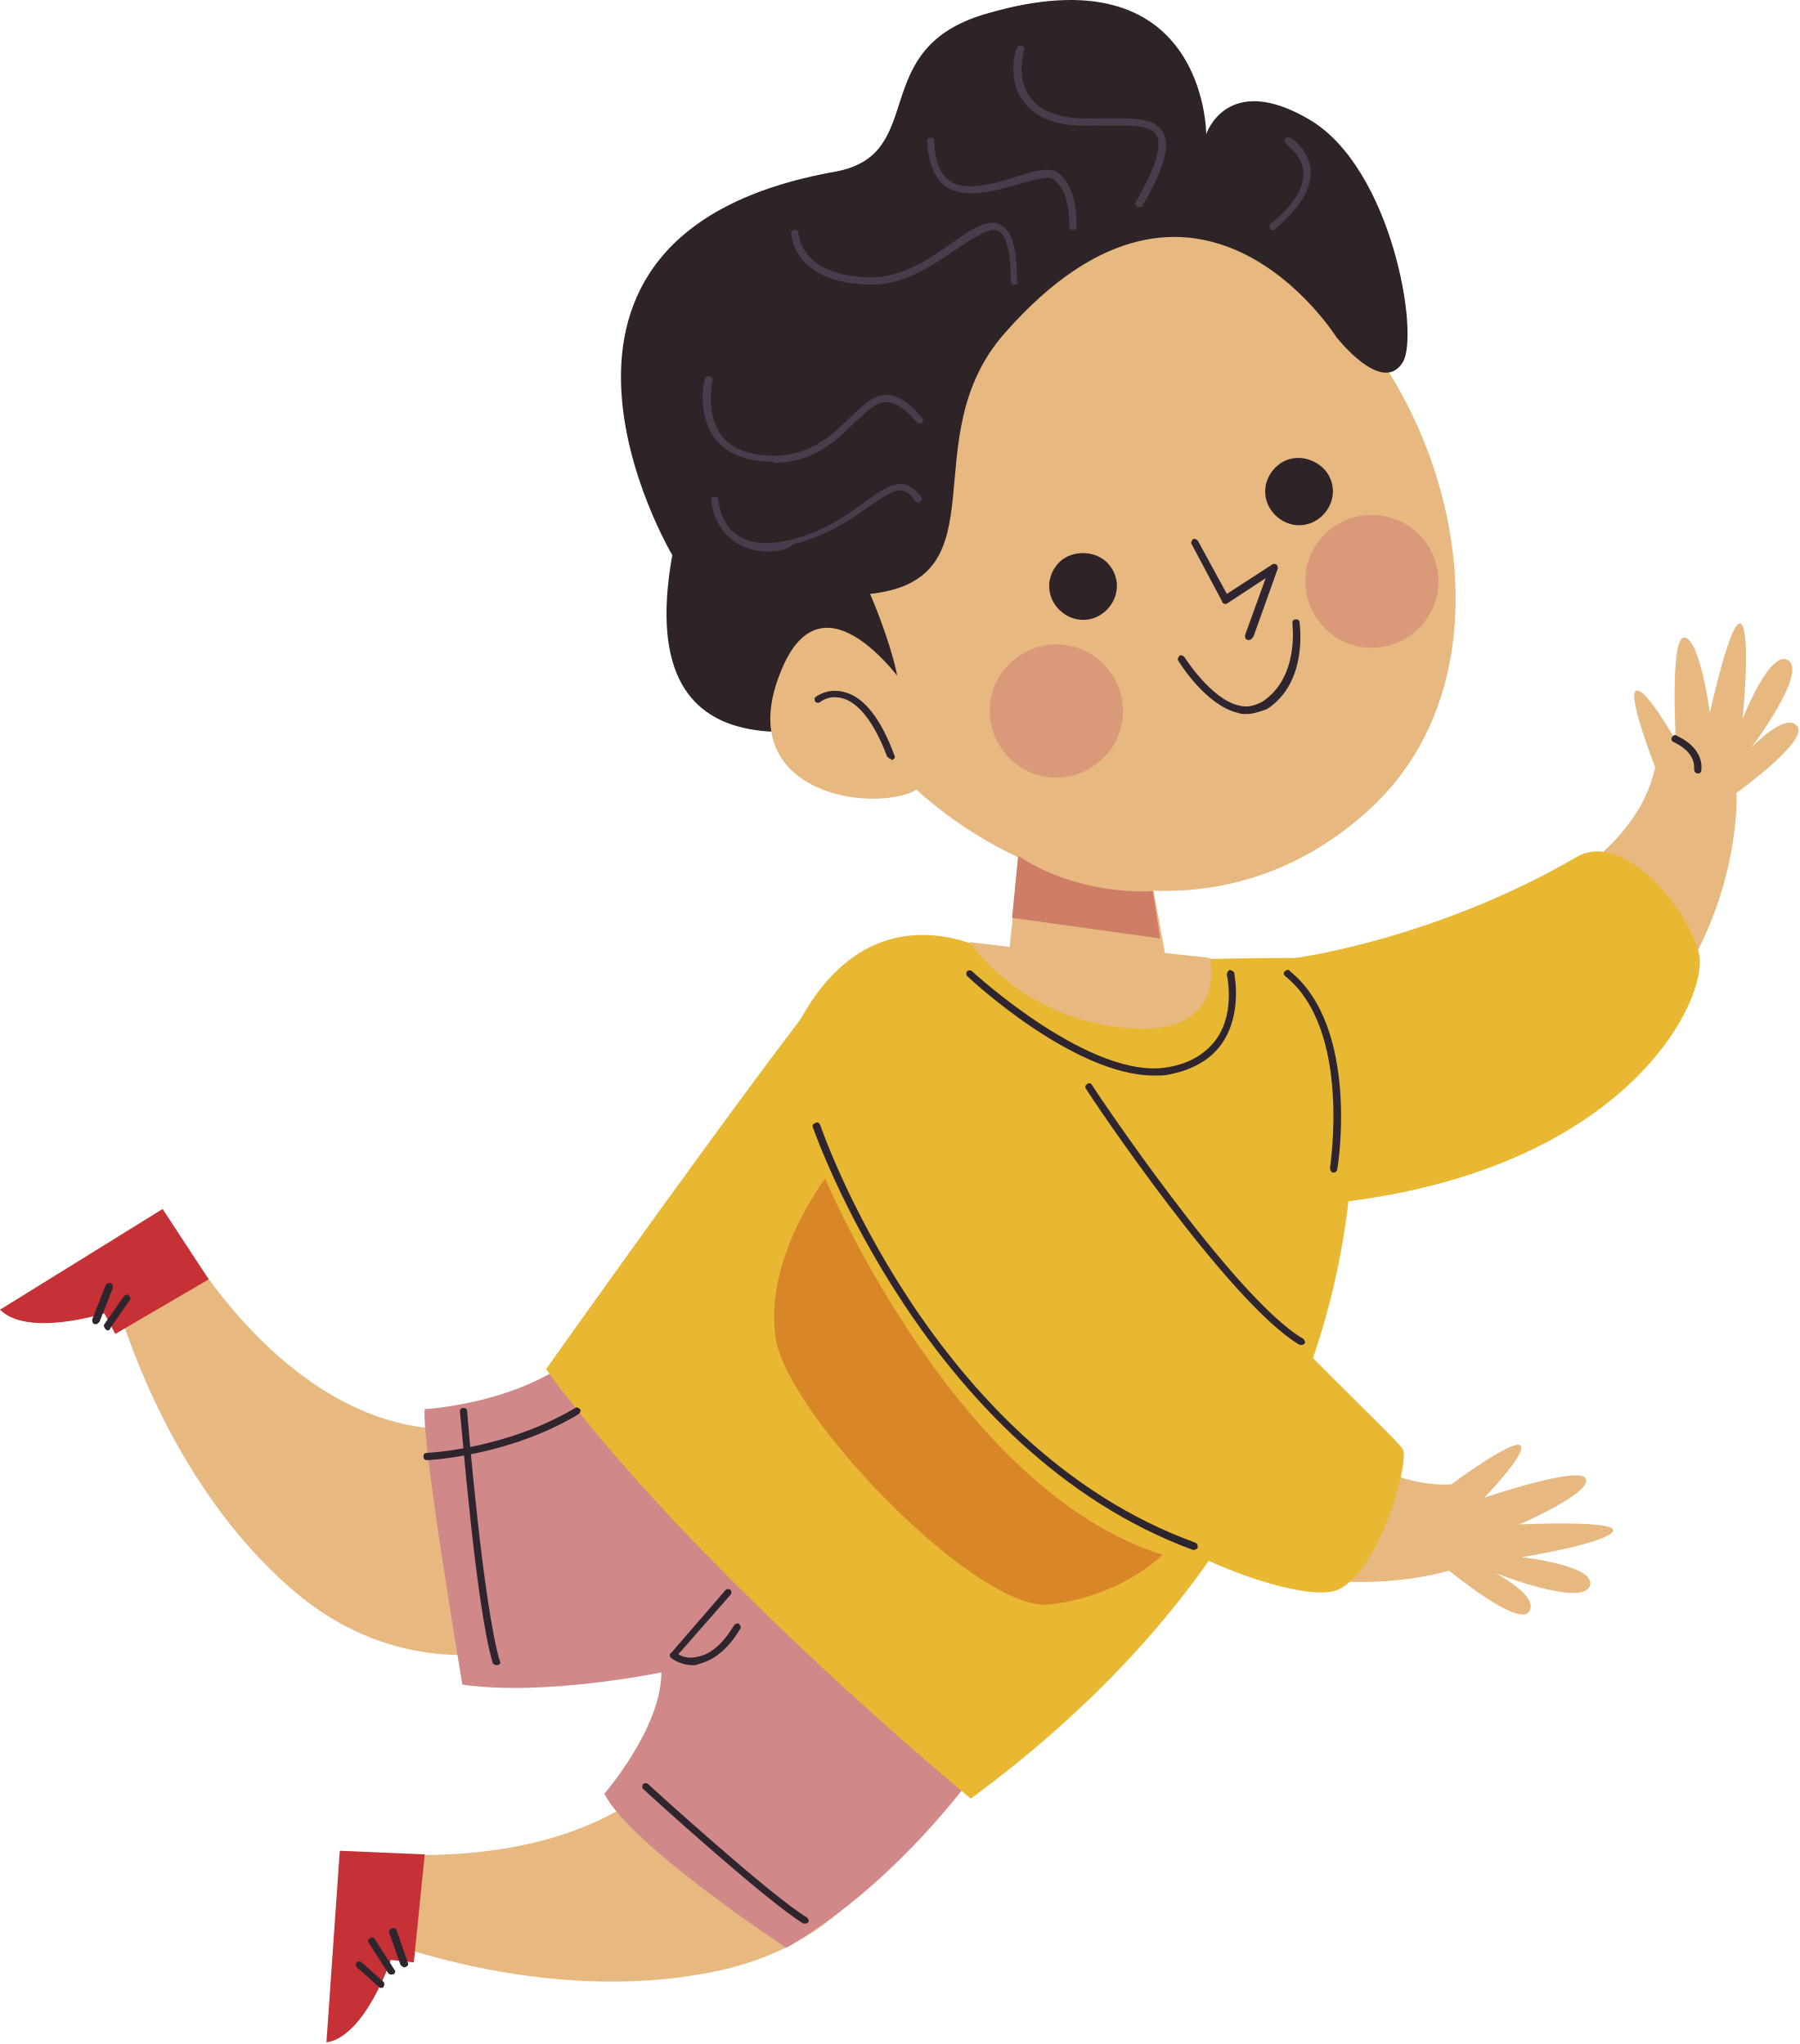
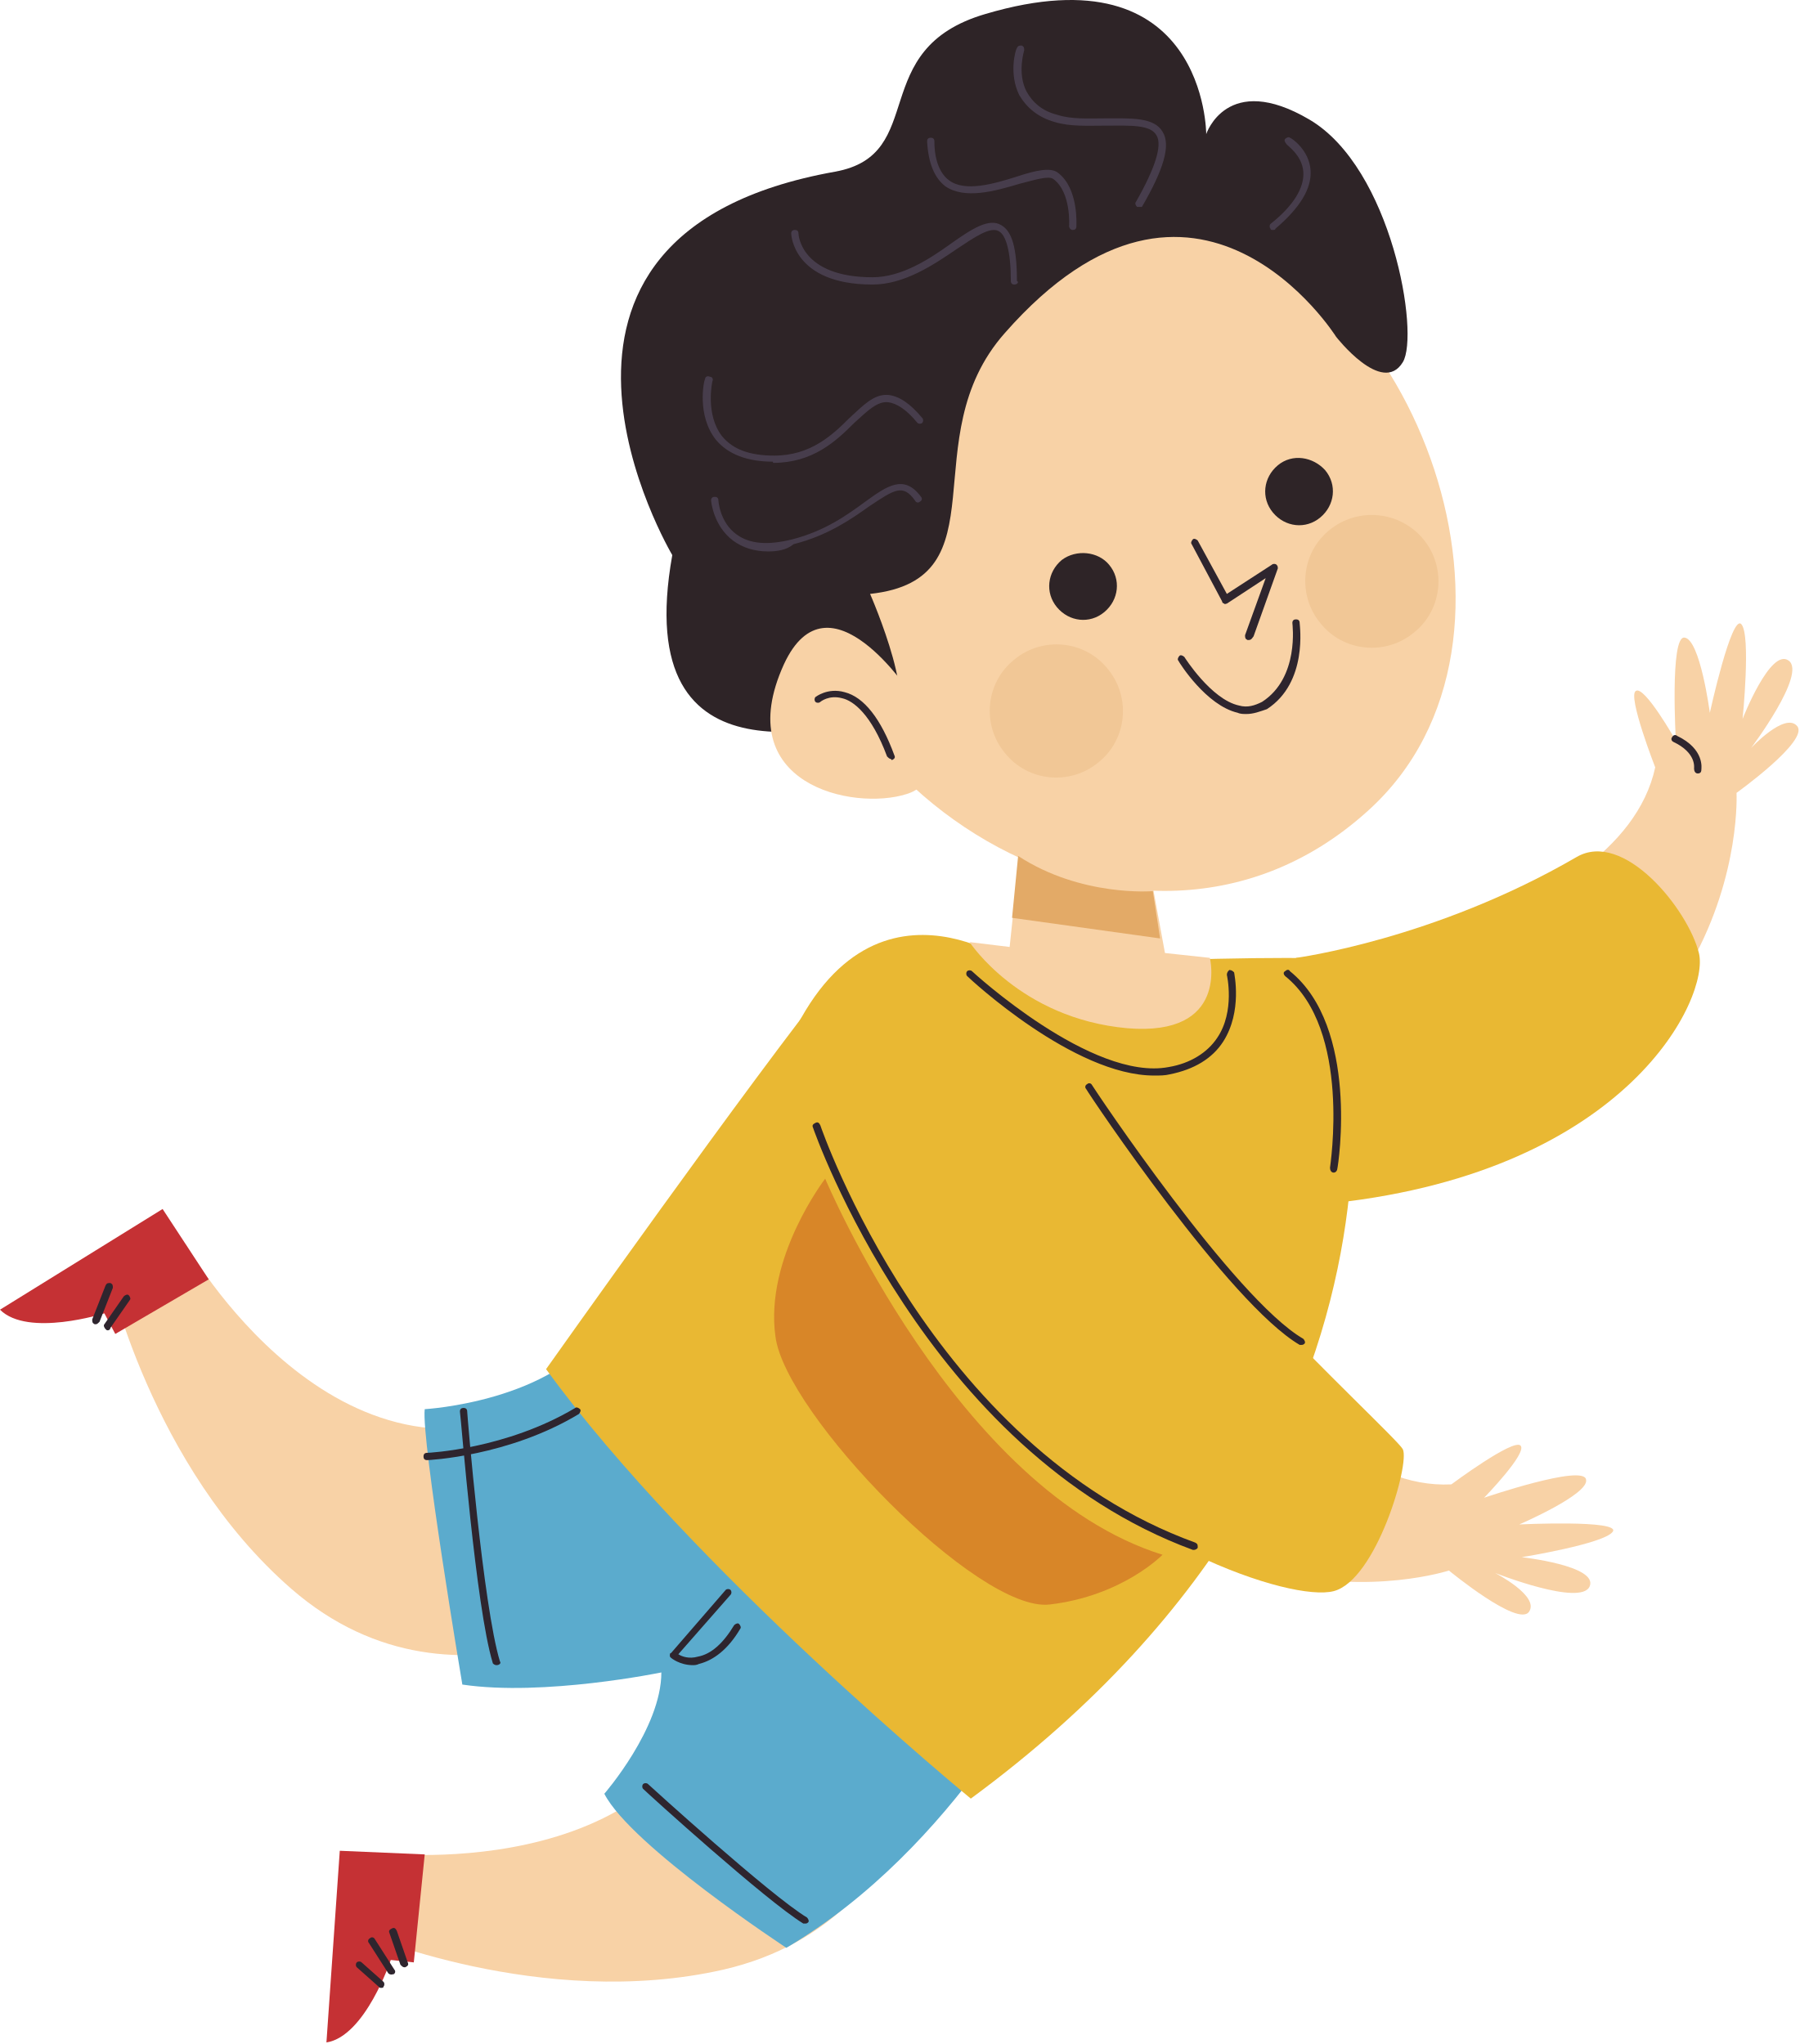
<svg xmlns="http://www.w3.org/2000/svg" width="287" height="326" viewBox="0 0 287 326" fill="none">
  <path d="M161.761 153.932s-26.122-19.155-38.505 18.963c.193 0 34.248-8.901 38.505-18.963z" fill="#E9B833" />
-   <path d="M263.925 122.392s-4.45-11.416-3.095-12.19c1.354-.967 6.385 7.934 6.385 7.934s-.968-16.641 1.354-16.447c2.516.193 4.064 11.996 4.064 11.996s3.482-15.866 5.03-14.125c1.548 1.742.194 15.093.194 15.093s4.45-11.416 7.353-9.288c2.902 2.129-5.999 13.932-5.999 13.932s5.418-5.805 7.353-3.483c1.935 2.322-9.675 10.642-9.675 10.642s2.709 51.469-65.4 61.531l-9.094-31.54c0-.193 55.726-7.352 61.53-34.055z" fill="#E7B880" />
+   <path d="M263.925 122.392s-4.45-11.416-3.095-12.19c1.354-.967 6.385 7.934 6.385 7.934s-.968-16.641 1.354-16.447c2.516.193 4.064 11.996 4.064 11.996s3.482-15.866 5.03-14.125c1.548 1.742.194 15.093.194 15.093s4.45-11.416 7.353-9.288c2.902 2.129-5.999 13.932-5.999 13.932s5.418-5.805 7.353-3.483c1.935 2.322-9.675 10.642-9.675 10.642s2.709 51.469-65.4 61.531l-9.094-31.54c0-.193 55.726-7.352 61.53-34.055z" fill="#F8D2A6" />
  <path d="M270.698 123.36c-.387 0-.58-.387-.58-.774 0-.193.387-2.515-3.29-4.257-.387-.193-.387-.58-.193-.774.193-.387.58-.387.774-.193 4.45 2.128 3.87 5.224 3.87 5.418 0 .387-.194.58-.581.58z" fill="#2E252E" />
-   <path d="M105.453 253.775s-31.926 23.219-59.015-.387c-22.445-19.543-29.218-50.696-29.218-50.696s-16.446 8.127-13.157 5.031c3.29-3.096 25.541-9.287 25.541-9.287s24.187 42.955 58.822 25.154l17.027 30.185z" fill="#E7B880" />
+   <path d="M105.453 253.775s-31.926 23.219-59.015-.387c-22.445-19.543-29.218-50.696-29.218-50.696s-16.446 8.127-13.157 5.031c3.29-3.096 25.541-9.287 25.541-9.287s24.187 42.955 58.822 25.154l17.027 30.185z" fill="#F8D2A6" />
  <path d="M33.28 204.047l-14.898 8.707-1.742-3.289s-12.19 3.87-16.64-.581l25.928-16.06 7.353 11.223z" fill="#C53134" />
  <path d="M17.221 212.174c-.193 0-.193 0-.387-.194-.193-.193-.387-.58-.193-.774l3.096-4.45c.193-.193.58-.387.774-.193.193.193.387.58.193.774l-3.096 4.45a.417.417 0 0 1-.387.387zm-1.934-.968h-.194c-.387-.193-.387-.387-.387-.774l2.128-5.418c.194-.387.387-.387.774-.387.387.194.387.387.387.774l-2.128 5.418c-.194.194-.387.387-.58.387z" fill="#2E252E" />
-   <path d="M150.344 266.545s.193 39.473-35.023 47.6c-29.024 6.578-58.048-5.999-58.048-5.999s-3.096 17.995-3.676 13.545c-.58-4.451 7.546-26.122 7.546-26.122s49.148 5.611 54.952-32.894l34.249 3.87z" fill="#E7B880" />
+   <path d="M150.344 266.545s.193 39.473-35.023 47.6c-29.024 6.578-58.048-5.999-58.048-5.999s-3.096 17.995-3.676 13.545c-.58-4.451 7.546-26.122 7.546-26.122s49.148 5.611 54.952-32.894l34.249 3.87z" fill="#F8D2A6" />
  <path d="M67.723 295.763l-1.742 17.221-3.676-.387s-4.063 12.19-10.255 13.157l2.128-30.572 13.545.581z" fill="#C53134" />
  <path d="M64.433 313.758c-.194 0-.387-.194-.58-.387l-1.742-5.031c-.193-.387 0-.58.387-.774.387-.193.58 0 .774.387l1.741 5.031c.194.387 0 .58-.387.774h-.193zm-1.934 1.161c-.194 0-.387 0-.58-.194l-3.097-4.837c-.193-.194-.193-.581.194-.774.193-.194.58-.194.774.193l3.096 4.838c.193.193.193.58-.194.774 0-.194 0 0-.193 0zm-1.742 2.128c-.193 0-.193 0-.387-.194l-3.483-3.096c-.193-.193-.193-.58 0-.774.194-.193.58-.193.774 0l3.483 3.096c.194.194.194.581 0 .774 0 .194-.193.194-.387.194z" fill="#2E252E" />
-   <path d="M167.372 264.03s-14.706 30.571-41.988 46.631c0 0-24.767-16.253-29.024-24.573 0 0 9.094-10.449 9.094-19.349 0 0-18.769 3.869-31.733 1.934 0 0-6.579-39.085-5.998-43.923 0 0 20.704-1.161 28.443-13.351l71.206 52.631z" fill="#D18888" />
+   <path d="M167.372 264.03s-14.706 30.571-41.988 46.631c0 0-24.767-16.253-29.024-24.573 0 0 9.094-10.449 9.094-19.349 0 0-18.769 3.869-31.733 1.934 0 0-6.579-39.085-5.998-43.923 0 0 20.704-1.161 28.443-13.351l71.206 52.631z" fill="#5BABCD" />
  <path d="M154.795 286.862s-44.504-36.571-67.723-68.497c0 0 33.281-47.019 46.245-63.079 0 0 64.82-3.289 79.332-2.322 0-.193 23.413 74.108-57.854 133.898z" fill="#E9B833" />
-   <path d="M231.418 236.747s9.869-7.352 11.03-6.192c1.16 1.161-5.805 8.321-5.805 8.321s15.866-5.418 16.253-2.903c.581 2.322-10.642 7.16-10.642 7.16s16.253-.774 14.899 1.16c-1.354 1.935-14.512 4.064-14.512 4.064s12.19 1.354 10.836 4.644c-1.355 3.289-15.093-2.129-15.093-2.129s7.159 3.677 5.418 6.192c-1.741 2.515-12.771-6.579-12.771-6.579s-48.953 16.06-76.429-47.019l28.056-17.027c0-.193 21.478 51.663 48.76 50.308zm-67.529-113.193l-2.902 27.476-6.385-.774s7.933 12.19 25.154 13.738c16.253 1.354 13.157-11.223 13.157-11.223l-7.159-.774-4.45-24.186-17.415-4.257z" fill="#E7B880" />
-   <path d="M127.319 78.276s12.577-50.888 64.239-41.794c33.281 5.805 56.887 65.594 26.509 92.877-38.312 34.635-98.101-7.74-90.748-51.083z" fill="#E7B880" />
-   <path d="M183.818 142.129s-11.416.967-21.477-5.611l-.968 9.868 23.606 3.289-1.161-7.546z" fill="#CE7D67" />
+   <path d="M231.418 236.747s9.869-7.352 11.03-6.192c1.16 1.161-5.805 8.321-5.805 8.321s15.866-5.418 16.253-2.903c.581 2.322-10.642 7.16-10.642 7.16s16.253-.774 14.899 1.16c-1.354 1.935-14.512 4.064-14.512 4.064s12.19 1.354 10.836 4.644c-1.355 3.289-15.093-2.129-15.093-2.129s7.159 3.677 5.418 6.192c-1.741 2.515-12.771-6.579-12.771-6.579s-48.953 16.06-76.429-47.019l28.056-17.027c0-.193 21.478 51.663 48.76 50.308zm-67.529-113.193l-2.902 27.476-6.385-.774s7.933 12.19 25.154 13.738c16.253 1.354 13.157-11.223 13.157-11.223l-7.159-.774-4.45-24.186-17.415-4.257z" fill="#F8D2A6" />
+   <path d="M127.319 78.276s12.577-50.888 64.239-41.794c33.281 5.805 56.887 65.594 26.509 92.877-38.312 34.635-98.101-7.74-90.748-51.083z" fill="#F8D2A6" />
+   <path d="M183.818 142.129s-11.416.967-21.477-5.611l-.968 9.868 23.606 3.289-1.161-7.546z" fill="#E3AA67" />
  <path d="M135.639 169.992s3.096 32.7 21.671 53.211c21.091 23.219 48.567 32.313 55.339 30.572 6.772-1.742 12.19-20.317 11.029-22.639-1.161-2.322-46.825-43.73-48.18-58.048-1.161-14.125-39.859-3.096-39.859-3.096z" fill="#E9B833" />
  <path d="M190.397 247.196h-.193c-42.569-15.673-60.37-66.755-60.564-67.335-.193-.387 0-.581.387-.774.387-.194.581 0 .774.387.194.58 17.608 51.275 59.79 66.561.387.194.387.387.387.774 0 .194-.387.387-.581.387zm17.221-32.7h-.387c-11.223-6.579-33.281-39.473-34.055-40.827-.194-.194-.194-.581.193-.774.194-.194.581-.194.774.193.194.387 22.639 34.055 33.668 40.44.194.194.387.581.194.774 0 0-.194.194-.387.194z" fill="#2E252E" />
  <path d="M206.65 152.771s22.059-2.902 44.697-16.06c7.547-4.45 17.802 8.32 19.543 15.286 1.742 6.966-11.029 34.635-58.048 39.86l-6.192-39.086z" fill="#E9B833" />
  <path d="M212.65 187.019c-.387 0-.581-.387-.581-.774 0-.193 3.483-22.058-7.159-30.572-.194-.193-.387-.58 0-.774.193-.193.58-.387.774 0 11.029 8.901 7.74 30.766 7.546 31.54 0 .193-.193.58-.58.58zm-28.638-15.479c-12.77 0-29.217-15.286-29.798-15.866-.193-.194-.193-.581 0-.774.194-.194.581-.194.774 0 .194.193 19.156 17.607 31.346 15.286 3.483-.581 6.192-2.322 7.74-4.644 2.902-4.257 1.548-10.062 1.548-10.062 0-.387.194-.58.387-.774.387 0 .58.194.774.387 0 .193 1.354 6.192-1.741 11.029-1.742 2.709-4.644 4.45-8.514 5.224-.774.194-1.548.194-2.516.194zm-73.527 94.038c-2.128 0-3.483-1.161-3.483-1.161-.193-.194-.193-.194-.193-.387 0-.194 0-.387.193-.387l8.707-10.062c.194-.193.581-.193.774 0 .194.194.194.581 0 .774l-8.32 9.481c.581.387 1.741.774 3.096.387 2.128-.387 4.063-2.128 5.805-5.03.193-.194.58-.387.774-.194.193.193.387.58.193.774-1.935 3.289-4.257 5.031-6.579 5.611-.387.194-.774.194-.967.194z" fill="#2E252E" />
  <path d="M131.576 187.987s20.897 49.728 53.791 59.983c0 0-6.386 6.579-17.995 7.933-11.416 1.355-42.182-30.378-43.73-42.762-1.741-12.577 7.934-25.154 7.934-25.154z" fill="#D88628" />
  <path d="M107.196 88.531S76.817 37.45 133.124 27.387c15.092-2.708 4.837-19.542 23.993-25.154 35.216-10.448 35.216 19.156 35.216 19.156s3.289-10.061 16.447-2.322c13.157 7.74 17.608 34.249 14.899 38.699-3.29 5.418-10.642-4.063-10.642-4.063s-22.252-35.41-52.824-.58c-14.899 16.833 0 39.278-21.478 41.6 0 0 8.901 20.317 2.322 20.317-6.192-.387-40.827 12.384-33.861-26.509z" fill="#2E2427" />
-   <path d="M145.313 110.784s-13.158-20.317-20.317-4.838c-8.707 19.156 11.029 23.413 19.543 20.704 8.32-2.515.774-15.866.774-15.866z" fill="#E7B880" />
+   <path d="M145.313 110.784s-13.158-20.317-20.317-4.838c-8.707 19.156 11.029 23.413 19.543 20.704 8.32-2.515.774-15.866.774-15.866z" fill="#F8D2A6" />
  <path d="M142.024 121.039c-.194 0-.387-.194-.581-.387-2.515-6.773-5.418-8.901-7.159-9.288-2.129-.581-3.483.58-3.483.58-.194.194-.581.194-.774 0-.194-.193-.194-.58 0-.774 0 0 1.935-1.548 4.644-.774 3.096.774 5.805 4.257 7.933 10.062.194.387 0 .581-.387.774l-.193-.193zm56.694-7.16c-.387 0-.968 0-1.355-.194-5.031-1.161-9.288-7.933-9.481-8.32-.194-.194 0-.581.193-.774.194-.194.581 0 .774.193 0 0 4.257 6.773 8.708 7.74 1.354.387 2.515 0 3.676-.58 5.998-3.87 4.837-12.384 4.837-12.577 0-.387.194-.58.581-.58.387 0 .58.193.58.58 0 .387 1.355 9.481-5.224 13.738-1.161.387-2.129.774-3.289.774z" fill="#2E252E" />
-   <path d="M176.658 106.719c3.677 4.451 3.096 11.223-1.547 14.899-4.451 3.677-11.223 3.096-14.899-1.548-3.677-4.45-3.096-11.222 1.548-14.898 4.45-3.677 11.222-3.096 14.898 1.547zm50.309-20.703c3.676 4.45 3.096 11.223-1.548 14.899-4.45 3.677-11.222 3.096-14.899-1.548-3.676-4.45-3.096-11.222 1.548-14.899a10.674 10.674 0 0 1 14.899 1.548z" fill="#DA9A7A" />
+   <path d="M176.658 106.719c3.677 4.451 3.096 11.223-1.547 14.899-4.451 3.677-11.223 3.096-14.899-1.548-3.677-4.45-3.096-11.222 1.548-14.898 4.45-3.677 11.222-3.096 14.898 1.547zm50.309-20.703c3.676 4.45 3.096 11.223-1.548 14.899-4.45 3.677-11.222 3.096-14.899-1.548-3.676-4.45-3.096-11.222 1.548-14.899a10.674 10.674 0 0 1 14.899 1.548z" fill="#F1C796" />
  <path d="M176.853 90.08c1.935 2.322 1.548 5.611-.774 7.546-2.322 1.935-5.611 1.548-7.546-.774-1.935-2.322-1.548-5.611.774-7.546 2.322-1.742 5.805-1.355 7.546.774zm34.441-15.093c1.935 2.322 1.548 5.611-.774 7.546-2.321 1.935-5.611 1.548-7.546-.774-1.935-2.322-1.548-5.611.774-7.546 2.322-1.935 5.612-1.355 7.546.774z" fill="#2E2427" />
  <path d="M199.105 102.076h-.193c-.387-.194-.387-.387-.387-.774l3.289-9.095-6.192 4.064c-.193 0-.387.193-.387 0a.417.417 0 0 1-.387-.387l-4.837-9.094c-.194-.194 0-.58.193-.774.194-.194.581 0 .774.193l4.644 8.514 7.159-4.644c.194-.194.581-.194.774 0 .194.194.194.387.194.58l-3.87 10.836c-.387.581-.581.581-.774.581z" fill="#2E252E" />
  <path d="M161.761 45.383c-.387 0-.581-.194-.581-.581 0-4.644-.773-7.353-1.934-7.933-1.355-.774-3.87.967-6.773 2.902-3.676 2.516-8.32 5.611-13.351 5.611-12.77 0-12.964-8.126-12.964-8.126 0-.387.194-.58.581-.58.387 0 .58.193.58.58 0 .193.387 6.965 11.803 6.965 4.644 0 9.094-2.902 12.577-5.417 3.29-2.322 5.999-4.064 7.934-2.903 1.741.968 2.515 3.677 2.515 8.901.387.194 0 .58-.387.58zm9.286-8.708c-.387 0-.58-.387-.58-.58 0 0 .387-5.418-2.516-7.546-.774-.581-3.095.193-5.417.773-3.87 1.161-8.708 2.516-11.803.387-1.742-1.354-2.709-3.676-2.903-7.159 0-.387.194-.58.581-.58.387 0 .58.193.58.58 0 3.096.968 5.224 2.322 6.192 2.515 1.935 7.159.58 10.836-.58 2.902-.968 5.417-1.548 6.578-.581 3.29 2.515 2.903 8.32 2.903 8.514 0 .387-.194.58-.581.58zM181.691 33h-.387c-.194-.194-.387-.581-.194-.775 3.096-5.418 4.257-9.094 3.29-10.642-.968-1.741-4.257-1.548-7.934-1.548-2.902 0-5.804.194-8.32-.58-2.709-.774-4.45-2.322-5.611-4.257-1.742-3.483-.581-7.353-.387-7.546.193-.387.387-.387.774-.387.387.193.387.387.387.774 0 0-1.161 3.676.387 6.578.967 1.742 2.515 3.096 4.837 3.677 2.322.774 5.031.58 7.933.58 3.87 0 7.547-.193 8.901 2.129 1.355 2.128.194 5.998-3.289 11.996h-.387zm-58.436 40.632c-4.063 0-7.159-1.16-9.094-3.483-3.096-3.87-1.935-9.48-1.741-9.674 0-.387.387-.58.774-.387.387 0 .58.387.387.774 0 0-1.161 5.224 1.548 8.707 1.741 2.128 4.45 3.096 8.32 3.096 5.805 0 9.288-3.29 11.996-5.999 2.129-1.934 3.87-3.87 6.192-3.676 1.742.194 3.483 1.354 5.418 3.676.194.194.194.58 0 .774-.193.194-.58.194-.774 0-1.741-2.128-3.289-3.096-4.644-3.289-1.741-.193-3.289 1.355-5.418 3.29-2.902 2.902-6.578 6.385-12.964 6.385v-.194zm-.773 14.319c-2.129 0-4.063-.58-5.611-1.741-3.096-2.322-3.483-6.192-3.483-6.386 0-.387.193-.58.58-.58.387 0 .581.193.581.58 0 0 .193 3.483 2.902 5.418 2.128 1.548 5.031 1.742 8.901.774 5.224-1.354 8.707-3.87 11.609-5.998 3.483-2.516 6.192-4.45 8.901-.774.194.193.194.58-.193.774-.194.193-.581.193-.774-.194-1.935-2.709-3.29-1.741-7.353.968-2.709 1.935-6.579 4.644-11.997 5.998-1.161.967-2.709 1.161-4.063 1.161zm80.492-51.276c-.193 0-.386 0-.386-.193-.194-.194-.194-.58 0-.774 3.676-2.903 5.417-5.805 5.224-8.32-.194-2.71-2.709-4.257-2.709-4.45-.194-.194-.387-.581-.194-.775.194-.193.581-.387.774-.193.194 0 3.096 1.935 3.29 5.224.193 2.902-1.742 5.998-5.612 9.288 0 .193-.193.193-.387.193z" fill="#473D4C" />
  <path d="M79.139 265.578c-.194 0-.58-.194-.58-.387-2.71-8.901-5.031-38.892-5.225-40.053 0-.387.194-.581.58-.581.388 0 .581.194.581.581 0 .387 2.515 30.959 5.224 39.859.194.194 0 .581-.58.581.193 0 0 0 0 0z" fill="#2E252E" />
  <path d="M68.11 232.877c-.387 0-.58-.193-.58-.58 0-.387.193-.581.58-.581.193 0 12.577-.58 23.606-7.159.193-.193.58 0 .774.194.193.193 0 .58-.194.774-11.222 6.772-23.993 7.352-24.186 7.352.193 0 .193 0 0 0zm60.369 73.915h-.387c-5.998-3.677-24.767-20.704-25.541-21.478-.193-.193-.193-.58 0-.774.194-.193.581-.193.774 0 .194.194 19.543 17.802 25.348 21.284.193.194.387.581.193.774 0 0-.193.194-.387.194z" fill="#2E252E" />
</svg>
